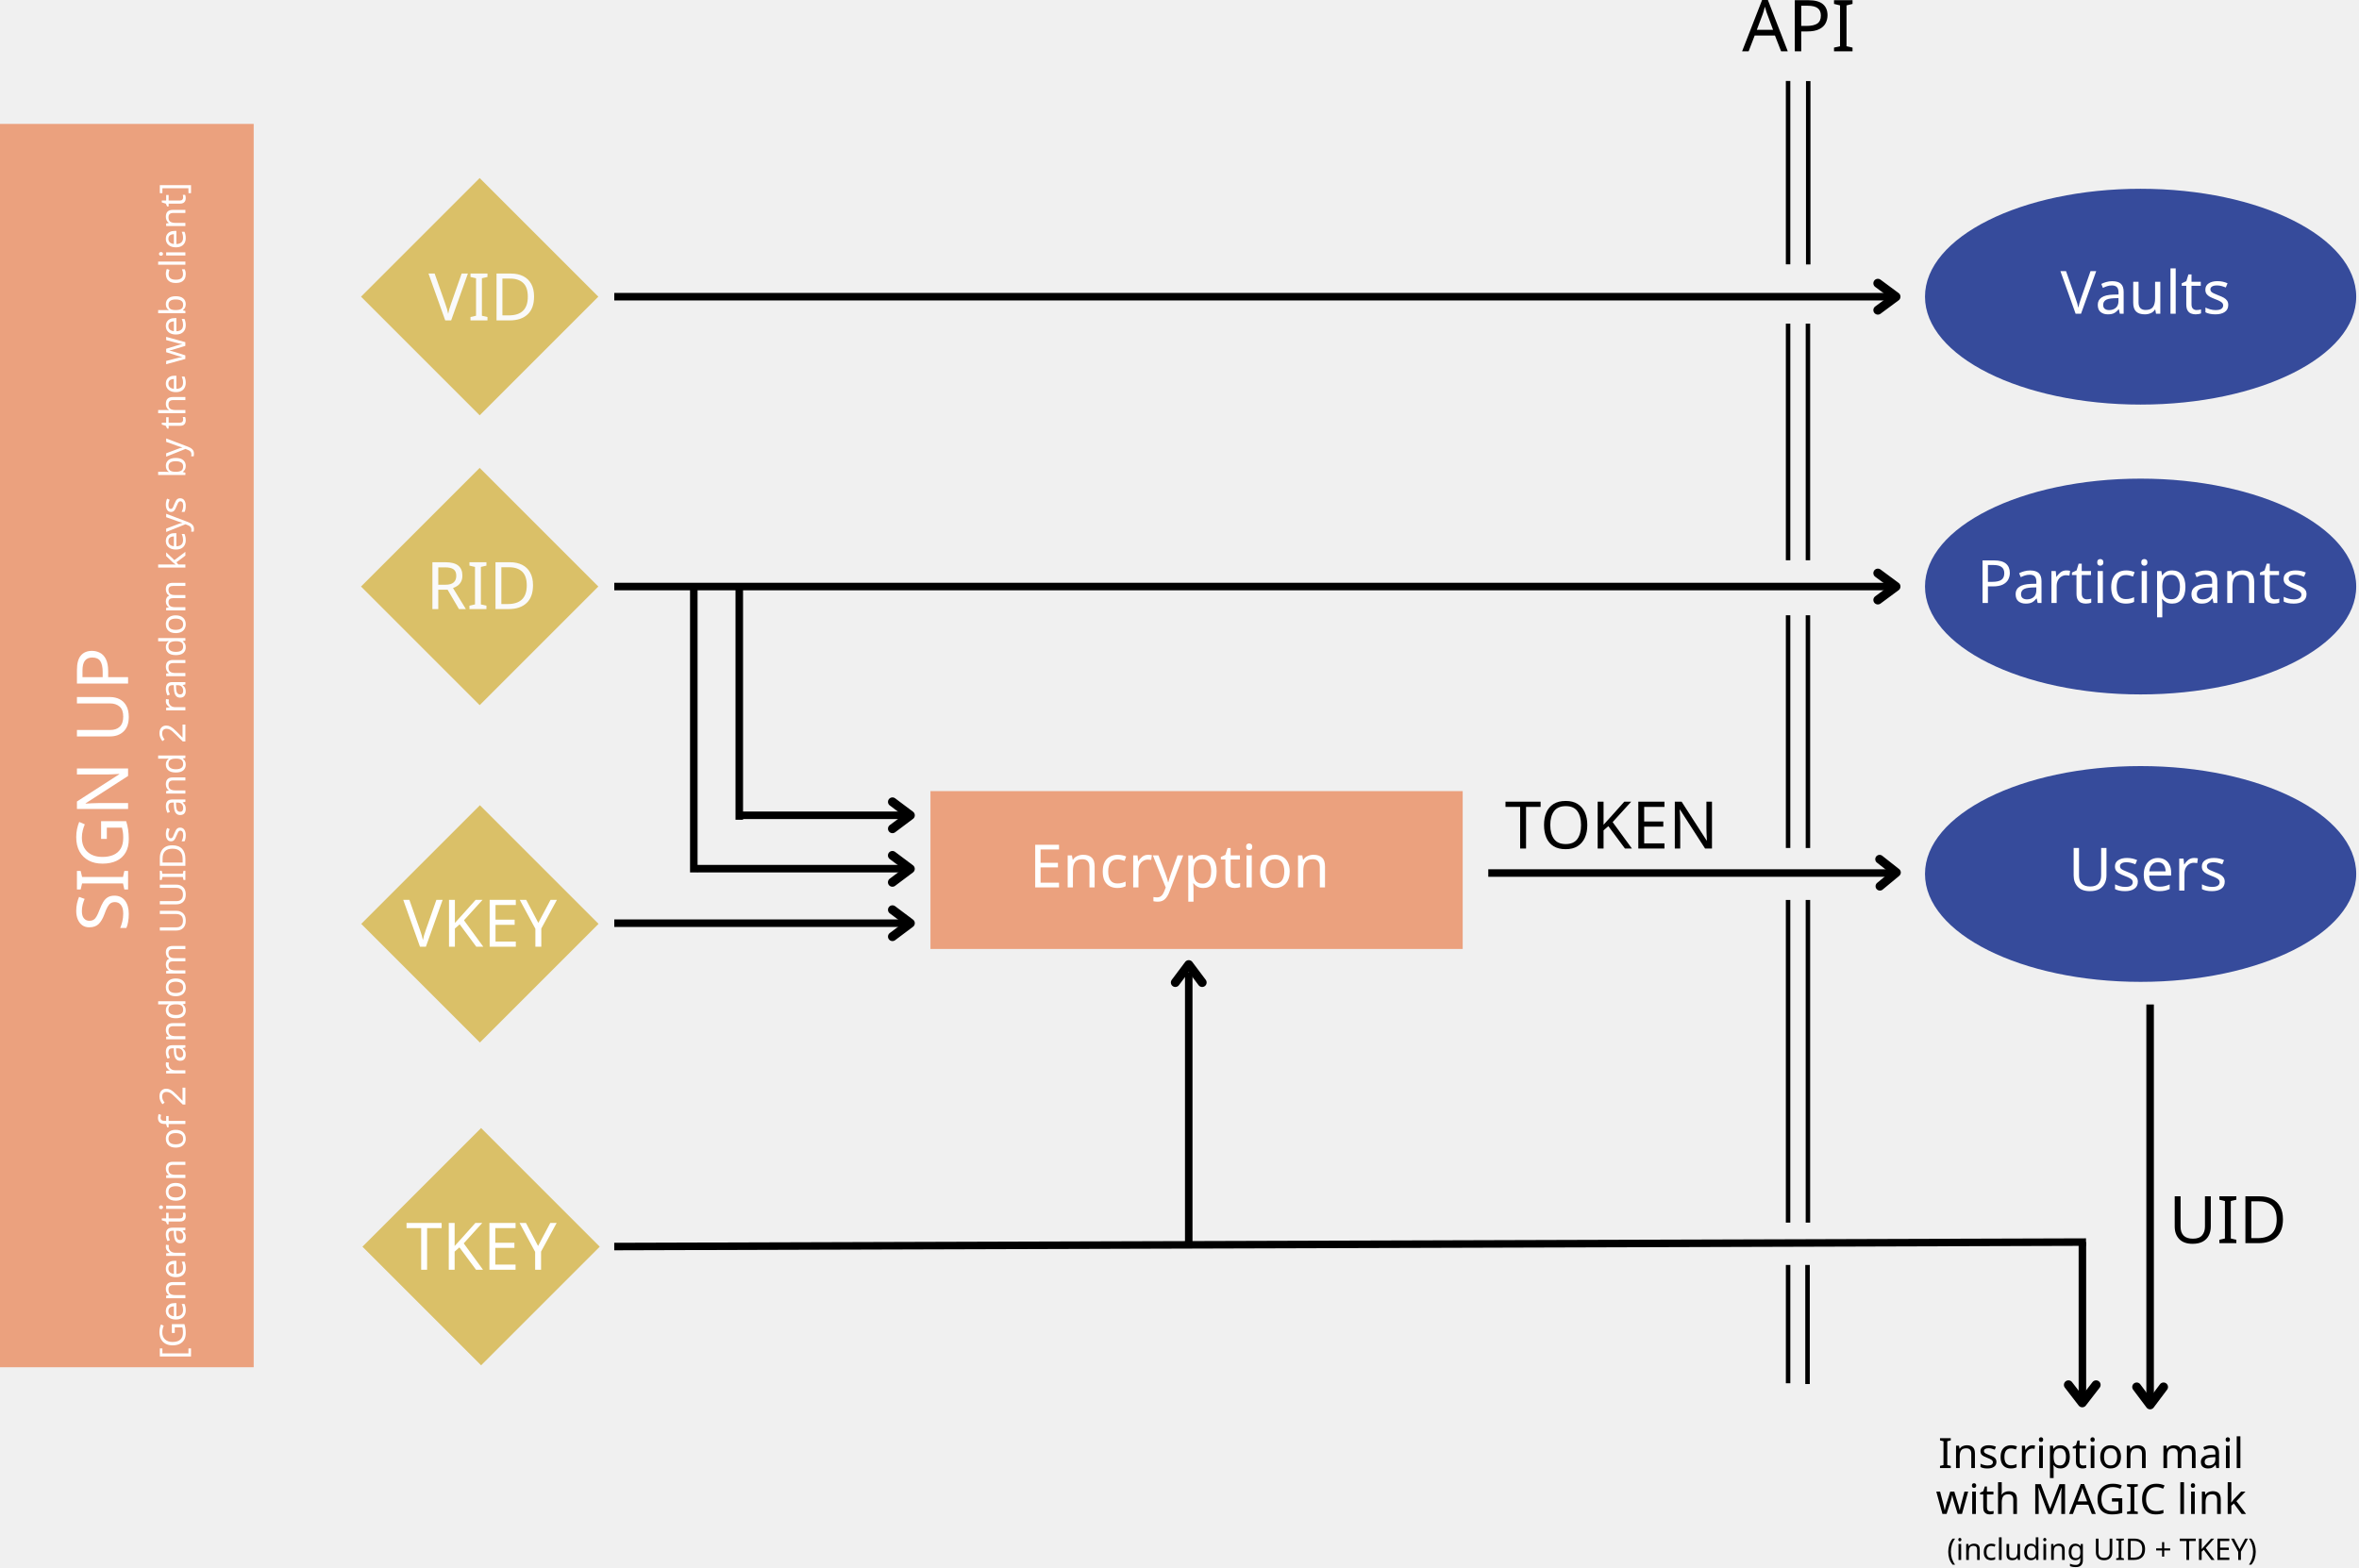
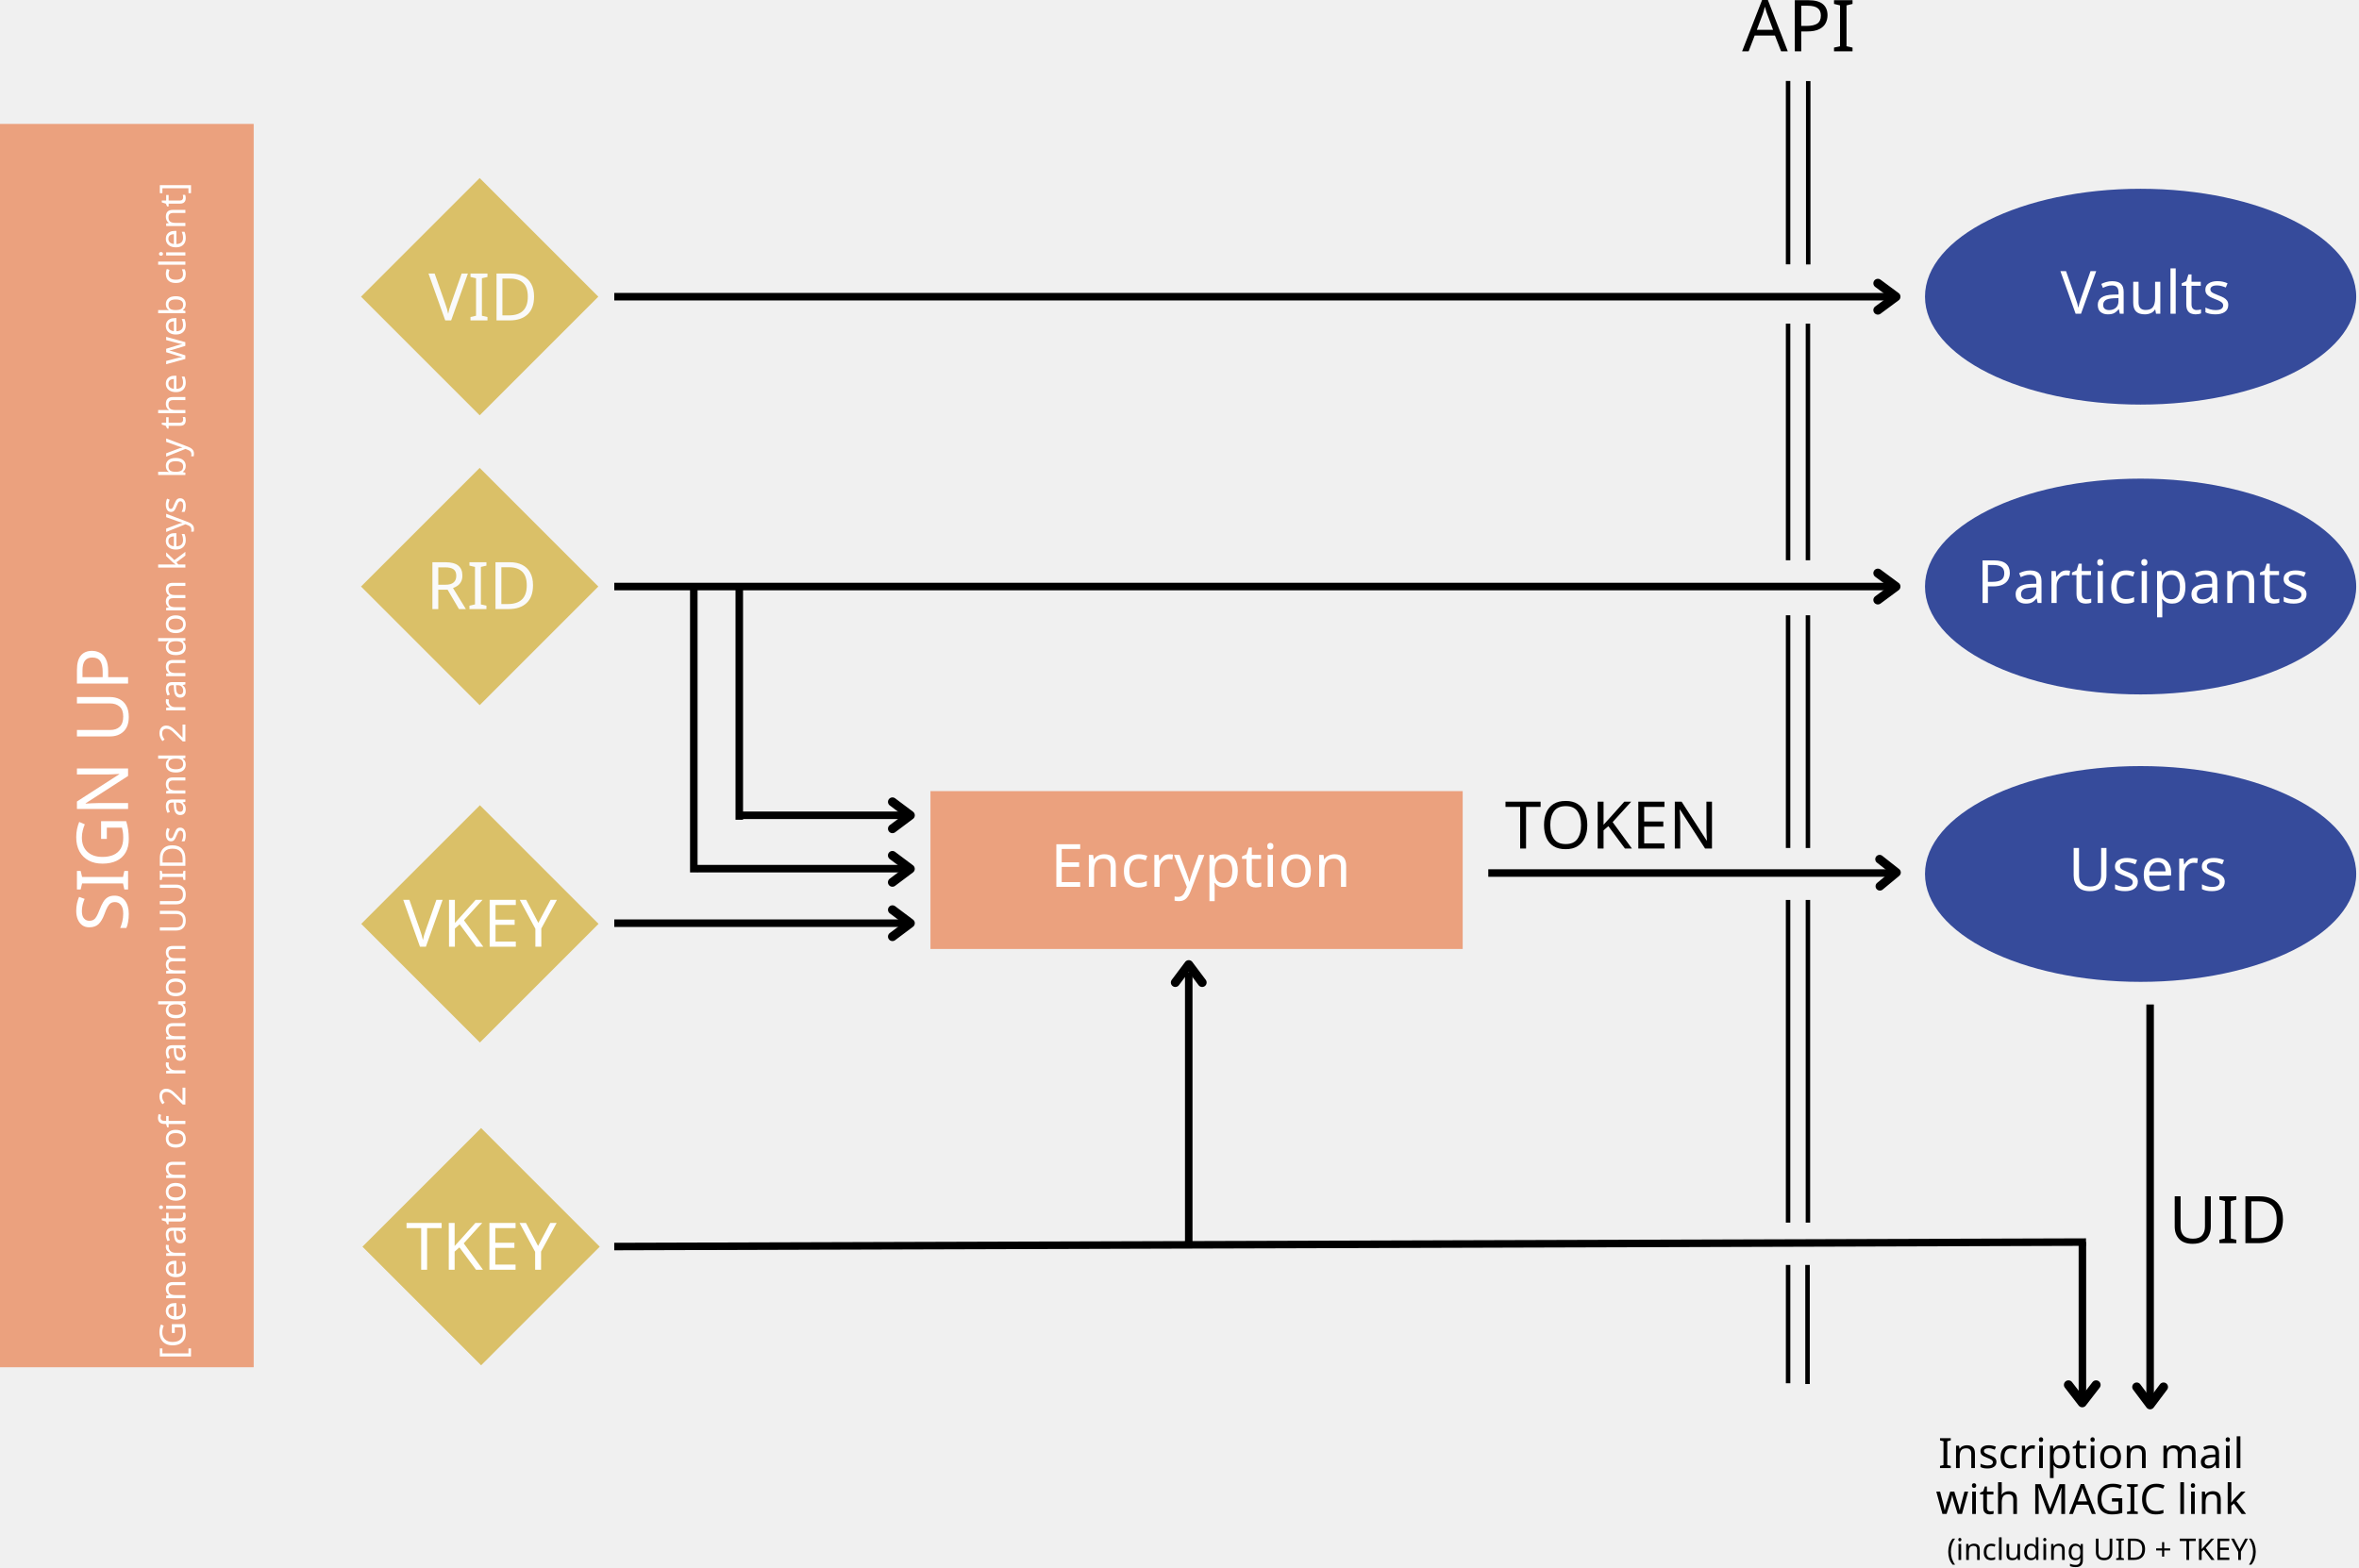
<svg xmlns="http://www.w3.org/2000/svg" width="1054.109" zoomAndPan="magnify" viewBox="0 0 790.272 525.274" height="700.365" preserveAspectRatio="xMidYMid" version="1.0" id="svg3169">
  <defs id="defs61">
    <g id="g2" />
    <clipPath id="3ea49442cd">
      <path d="M 0.312,0 H 841.527 V 595 H 0.312 Z m 0,0" clip-rule="nonzero" id="path4" />
    </clipPath>
    <clipPath id="d25032d3e5">
      <path d="m 143.504,83.172 h 79.531 v 79.531 h -79.531 z m 0,0" clip-rule="nonzero" id="path7" />
    </clipPath>
    <clipPath id="ed7158d152">
      <path d="m 183.27,83.172 39.766,39.766 -39.766,39.766 -39.766,-39.766 z m 0,0" clip-rule="nonzero" id="path10" />
    </clipPath>
    <clipPath id="2d36cc63f4">
      <path d="M 667.363,86.77 H 782.078 V 159.105 H 667.363 Z m 0,0" clip-rule="nonzero" id="path13" />
    </clipPath>
    <clipPath id="b732577bfc">
      <path d="m 724.832,86.77 c -31.586,0 -57.188,16.195 -57.188,36.168 0,19.977 25.602,36.168 57.188,36.168 31.582,0 57.188,-16.191 57.188,-36.168 0,-19.973 -25.605,-36.168 -57.188,-36.168 z m 0,0" clip-rule="nonzero" id="path16" />
    </clipPath>
    <clipPath id="870e2c8ea5">
      <path d="m 143.504,180.328 h 79.531 v 79.531 h -79.531 z m 0,0" clip-rule="nonzero" id="path19" />
    </clipPath>
    <clipPath id="7558e562d1">
      <path d="m 183.27,180.328 39.766,39.766 -39.766,39.766 -39.766,-39.766 z m 0,0" clip-rule="nonzero" id="path22" />
    </clipPath>
    <clipPath id="3c2af27ad2">
      <path d="m 667.363,183.926 h 114.715 v 72.332 H 667.363 Z m 0,0" clip-rule="nonzero" id="path25" />
    </clipPath>
    <clipPath id="062035909b">
      <path d="m 724.832,183.926 c -31.586,0 -57.188,16.191 -57.188,36.168 0,19.973 25.602,36.164 57.188,36.164 31.582,0 57.188,-16.191 57.188,-36.164 0,-19.977 -25.605,-36.168 -57.188,-36.168 z m 0,0" clip-rule="nonzero" id="path28" />
    </clipPath>
    <clipPath id="3d0e5a963f">
      <path d="m 667.363,338.773 h 114.715 v 72.332 H 667.363 Z m 0,0" clip-rule="nonzero" id="path31" />
    </clipPath>
    <clipPath id="7620945ac3">
      <path d="m 724.832,338.773 c -31.586,0 -57.188,16.191 -57.188,36.164 0,19.977 25.602,36.168 57.188,36.168 31.582,0 57.188,-16.191 57.188,-36.168 0,-19.973 -25.605,-36.164 -57.188,-36.164 z m 0,0" clip-rule="nonzero" id="path34" />
    </clipPath>
    <clipPath id="c0a5cc822f">
      <path d="m 334.344,335.172 h 178.434 v 52.914 H 334.344 Z m 0,0" clip-rule="nonzero" id="path37" />
    </clipPath>
    <clipPath id="54dfafb843">
      <path d="M 22.508,83.164 H 107.535 V 461.566 H 22.508 Z m 0,0" clip-rule="nonzero" id="path40" />
    </clipPath>
    <clipPath id="5396d4a7b2">
      <path d="M 12.203,503.445 H 33.094 v 20.891 H 12.203 Z m 0,0" clip-rule="nonzero" id="path43" />
    </clipPath>
    <clipPath id="03e538ffed">
      <path d="m 685.555,414.41 h 20.891 v 20.891 h -20.891 z m 0,0" clip-rule="nonzero" id="path46" />
    </clipPath>
    <clipPath id="eba06535e9">
      <path d="M 12.203,556.289 H 33.094 v 20.891 H 12.203 Z m 0,0" clip-rule="nonzero" id="path49" />
    </clipPath>
    <clipPath id="c954466857">
      <path d="m 782.02,524.996 h 20.891 v 20.891 h -20.891 z m 0,0" clip-rule="nonzero" id="path52" />
    </clipPath>
    <clipPath id="8554671117">
      <path d="m 738.551,411.105 h 79.531 v 79.531 h -79.531 z m 0,0" clip-rule="nonzero" id="path55" />
    </clipPath>
    <clipPath id="a826a887f6">
      <path d="m 778.316,411.105 39.766,39.766 -39.766,39.766 -39.766,-39.766 z m 0,0" clip-rule="nonzero" id="path58" />
    </clipPath>
    <clipPath id="8554671117-3">
      <path d="m 738.551,411.105 h 79.531 v 79.531 h -79.531 z m 0,0" clip-rule="nonzero" id="path55-6" />
    </clipPath>
    <clipPath id="a826a887f6-7">
      <path d="m 778.316,411.105 39.766,39.766 -39.766,39.766 -39.766,-39.766 z m 0,0" clip-rule="nonzero" id="path58-5" />
    </clipPath>
    <clipPath id="8554671117-3-2">
      <path d="m 738.551,411.105 h 79.531 v 79.531 h -79.531 z m 0,0" clip-rule="nonzero" id="path55-6-9" />
    </clipPath>
    <clipPath id="a826a887f6-7-1">
      <path d="m 778.316,411.105 39.766,39.766 -39.766,39.766 -39.766,-39.766 z m 0,0" clip-rule="nonzero" id="path58-5-2" />
    </clipPath>
  </defs>
  <path stroke-linecap="butt" fill="none" stroke-linejoin="miter" d="M 205.708,99.451 H 635.248" stroke="#000000" stroke-width="3.017" stroke-opacity="1" stroke-miterlimit="4" id="path69" style="stroke-width:2.519;stroke-dasharray:none" />
  <path stroke-linecap="round" fill="none" stroke-linejoin="round" d="m 629.179,94.955 6.07,4.496 -6.07,4.496" stroke="#000000" stroke-width="3.017" stroke-opacity="1" stroke-miterlimit="4" id="path71" />
  <g clip-path="url(#d25032d3e5)" id="g77" transform="translate(-22.6684,-23.49333)">
    <g clip-path="url(#ed7158d152)" id="g75">
      <path fill="#dac068" d="m 143.504,83.172 h 79.531 v 79.531 h -79.531 z m 0,0" fill-opacity="1" fill-rule="nonzero" id="path73" />
    </g>
  </g>
  <g clip-path="url(#2d36cc63f4)" id="g107" transform="matrix(1.263532,0,0,1,-198.6138,-23.49333)">
    <g clip-path="url(#b732577bfc)" id="g105">
      <path fill="#364b9b" d="M 667.645,86.77 H 782.078 V 159.105 H 667.645 Z m 0,0" fill-opacity="1" fill-rule="nonzero" id="path103" />
    </g>
  </g>
  <path stroke-linecap="butt" fill="none" stroke-linejoin="miter" d="M 205.708,196.602 H 635.248" stroke="#000000" stroke-width="4" stroke-opacity="1" stroke-miterlimit="4" id="path157" style="stroke-width:2.519;stroke-dasharray:none" />
  <path stroke-linecap="butt" fill="none" stroke-linejoin="miter" d="M 498.62,292.63 H 634.615" stroke="#000000" stroke-width="1.503" stroke-opacity="1" stroke-miterlimit="4" id="path157-3" style="stroke-width:2.519;stroke-dasharray:none" />
  <path stroke-linecap="round" fill="none" stroke-linejoin="round" d="m 629.179,192.106 6.07,4.496 -6.07,4.496" stroke="#000000" stroke-width="3.017" stroke-opacity="1" stroke-miterlimit="4" id="path159" />
  <g clip-path="url(#870e2c8ea5)" id="g165" transform="translate(-22.6684,-23.49333)">
    <g clip-path="url(#7558e562d1)" id="g163">
      <path fill="#dac068" d="m 143.504,180.328 h 79.531 v 79.531 h -79.531 z m 0,0" fill-opacity="1" fill-rule="nonzero" id="path161" />
    </g>
  </g>
  <g clip-path="url(#3c2af27ad2)" id="g195" transform="matrix(1.263532,0,0,1,-198.6138,-23.49333)">
    <g clip-path="url(#062035909b)" id="g193">
      <path fill="#364b9b" d="m 667.645,183.926 h 114.434 v 72.332 H 667.645 Z m 0,0" fill-opacity="1" fill-rule="nonzero" id="path191" />
    </g>
  </g>
  <path stroke-linecap="butt" fill="none" stroke-linejoin="miter" d="m 720.421,336.693 v 134.201" stroke="#000000" stroke-width="3.171" stroke-opacity="1" stroke-miterlimit="4" id="path795" style="stroke-width:2.519;stroke-dasharray:none" />
  <g clip-path="url(#3d0e5a963f)" id="g297" transform="matrix(1.263532,0,0,1,-198.6138,-81.99333)">
    <g clip-path="url(#7620945ac3)" id="g295">
      <path fill="#364b9b" d="m 667.645,338.773 h 114.434 v 72.332 H 667.645 Z m 0,0" fill-opacity="1" fill-rule="nonzero" id="path293" />
    </g>
  </g>
  <path stroke-linecap="butt" fill="none" stroke-linejoin="miter" d="m 205.714,309.444 h 99.215" stroke="#000000" stroke-width="2.997" stroke-opacity="1" stroke-miterlimit="4" id="path339" style="stroke-width:2.519;stroke-dasharray:none" />
  <path stroke-linecap="round" fill="none" stroke-linejoin="round" d="m 298.937,304.948 5.992,4.496 -5.992,4.496" stroke="#000000" stroke-width="2.997" stroke-opacity="1" stroke-miterlimit="4" id="path341" />
  <path stroke-linecap="butt" fill="none" stroke-linejoin="miter" d="m 247.609,273.276 h 57.32" stroke="#000000" stroke-width="2.997" stroke-opacity="1" stroke-miterlimit="4" id="path343" style="stroke-width:2.519;stroke-dasharray:none" />
  <path stroke-linecap="round" fill="none" stroke-linejoin="round" d="m 298.937,268.78 5.992,4.496 -5.992,4.496" stroke="#000000" stroke-width="2.997" stroke-opacity="1" stroke-miterlimit="4" id="path345" />
  <path stroke-linecap="butt" fill="none" stroke-linejoin="miter" d="M 247.605,274.774 V 196.593" stroke="#000000" stroke-width="2.418" stroke-opacity="1" stroke-miterlimit="4" id="path347" style="stroke-width:2.519;stroke-dasharray:none" />
  <path stroke-linecap="butt" fill="none" stroke-linejoin="miter" d="m 233.511,291.167 h 71.417" stroke="#000000" stroke-width="3.136" stroke-opacity="1" stroke-miterlimit="4" id="path349" style="stroke-width:2.519;stroke-dasharray:none" />
  <path stroke-linecap="round" fill="none" stroke-linejoin="round" d="m 298.922,286.737 5.992,4.496 -5.992,4.496" stroke="#000000" stroke-width="2.997" stroke-opacity="1" stroke-miterlimit="4" id="path351" />
  <path stroke-linecap="butt" fill="none" stroke-linejoin="miter" d="M 232.362,292.429 V 196.592" stroke="#000000" stroke-width="2.519" stroke-opacity="1" stroke-miterlimit="4" id="path353" style="stroke-width:2.519;stroke-dasharray:none" />
  <g clip-path="url(#c0a5cc822f)" id="g357" transform="translate(-22.6684,-69.99333)">
    <path fill="#eba17e" d="m 334.344,335.172 h 178.367 v 52.914 H 334.344 Z m 0,0" fill-opacity="1" fill-rule="nonzero" id="path355" />
  </g>
  <path stroke-linecap="round" fill="none" stroke-linejoin="round" d="m 629.762,287.997 5.653,4.459 -5.551,4.601" stroke="#000000" stroke-width="2.909" stroke-opacity="1" stroke-miterlimit="4" id="path449" />
  <g clip-path="url(#54dfafb843)" id="g453" transform="matrix(1,0,0,1.101646,-22.6684,-50.19576)">
    <path fill="#eba17e" d="M 22.508,461.566 V 83.266 H 107.535 V 461.566 Z m 0,0" fill-opacity="1" fill-rule="nonzero" id="path451" />
  </g>
  <g fill="#000000" fill-opacity="1" id="g563" transform="translate(-22.6684,-23.49333)">
    <g transform="translate(85.90425,375.1218)" id="g561">
      <g id="g559" />
    </g>
  </g>
  <g fill="#000000" fill-opacity="1" id="g625" transform="translate(-22.6684,-23.49333)">
    <g transform="translate(85.90425,315.2709)" id="g623">
      <g id="g621" />
    </g>
  </g>
  <g fill="#000000" fill-opacity="1" id="g711" transform="translate(-22.6684,-23.49333)">
    <g transform="translate(85.90425,235.1463)" id="g709">
      <g id="g707" />
    </g>
  </g>
  <path stroke-linecap="butt" fill="none" stroke-linejoin="miter" d="M 398.234,417.819 V 325.933" stroke="#000000" stroke-width="4.528" stroke-opacity="1" stroke-miterlimit="4" id="path785" style="stroke-width:2.519;stroke-dasharray:none" />
  <path stroke-linecap="round" fill="none" stroke-linejoin="round" d="m 393.738,329.327 4.496,-5.996 4.496,5.996" stroke="#000000" stroke-width="2.997" stroke-opacity="1" stroke-miterlimit="4" id="path787" />
  <path stroke-linecap="butt" fill="none" stroke-linejoin="miter" d="m 205.698,417.833 493.239,-1.499" stroke="#000000" stroke-width="3.046" stroke-opacity="1" stroke-miterlimit="4" id="path789" style="stroke-width:2.518;stroke-dasharray:none" />
  <path stroke-linecap="butt" fill="none" stroke-linejoin="miter" d="m 697.729,416.334 v 53.856" stroke="#000000" stroke-width="3.041" stroke-opacity="1" stroke-miterlimit="4" id="path791" style="stroke-width:2.519;stroke-dasharray:none" />
  <path stroke-linecap="round" fill="none" stroke-linejoin="round" d="m 702.312,464.198 -4.63,5.993 -4.63,-5.993" stroke="#000000" stroke-width="3.041" stroke-opacity="1" stroke-miterlimit="4" id="path793" />
  <path stroke-linecap="round" fill="none" stroke-linejoin="round" d="m 724.917,464.901 -4.496,5.992 -4.496,-5.992" stroke="#000000" stroke-width="2.997" stroke-opacity="1" stroke-miterlimit="4" id="path797" />
  <g fill="#000000" fill-opacity="1" id="g899" transform="translate(-22.6684,-23.49333)">
    <g transform="translate(682.6338,519.365)" id="g897">
      <g id="g895" />
    </g>
  </g>
  <g fill="#000000" fill-opacity="1" id="g1041" transform="translate(-22.6684,-23.49333)">
    <g transform="translate(694.0594,541.0968)" id="g1039">
      <g id="g1037" />
    </g>
  </g>
  <g fill="#000000" fill-opacity="1" id="g1135" transform="translate(-22.6684,-23.49333)">
    <g transform="translate(699.2739,562.8285)" id="g1133">
      <g id="g1131" />
    </g>
  </g>
  <g fill="#000000" fill-opacity="1" id="g1149" transform="translate(-22.6684,-23.49333)">
    <g transform="translate(712.7154,562.8285)" id="g1147">
      <g id="g1145" />
    </g>
  </g>
  <g fill="#000000" fill-opacity="1" id="g1227" transform="translate(-22.6684,-23.49333)">
    <g transform="translate(81.4139,507.0872)" id="g1225">
      <g id="g1223" />
    </g>
  </g>
  <g fill="#000000" fill-opacity="1" id="g1281" transform="translate(-22.6684,-23.49333)">
    <g transform="translate(133.0701,507.0872)" id="g1279">
      <g id="g1277" />
    </g>
  </g>
  <g fill="#000000" fill-opacity="1" id="g1319" transform="translate(-22.6684,-23.49333)">
    <g transform="translate(169.3349,507.0872)" id="g1317">
      <g id="g1315" />
    </g>
  </g>
  <g fill="#000000" fill-opacity="1" id="g1389" transform="translate(-22.6684,-23.49333)">
    <g transform="translate(229.4141,507.0872)" id="g1387">
      <g id="g1385" />
    </g>
  </g>
  <g fill="#000000" fill-opacity="1" id="g1419" transform="translate(-22.6684,-23.49333)">
    <g transform="translate(256.6007,507.0872)" id="g1417">
      <g id="g1415" />
    </g>
  </g>
  <g fill="#000000" fill-opacity="1" id="g1481" transform="translate(-22.6684,-23.49333)">
    <g transform="translate(316.3442,507.0872)" id="g1479">
      <g id="g1477" />
    </g>
  </g>
  <g fill="#000000" fill-opacity="1" id="g1519" transform="translate(-22.6684,-23.49333)">
    <g transform="translate(354.4311,507.0872)" id="g1517">
      <g id="g1515" />
    </g>
  </g>
  <g fill="#000000" fill-opacity="1" id="g1565" transform="translate(-22.6684,-23.49333)">
    <g transform="translate(398.8791,507.0872)" id="g1563">
      <g id="g1561" />
    </g>
  </g>
  <g fill="#000000" fill-opacity="1" id="g1587" transform="translate(-22.6684,-23.49333)">
    <g transform="translate(421.8462,507.0872)" id="g1585">
      <g id="g1583" />
    </g>
  </g>
  <g fill="#000000" fill-opacity="1" id="g1625" transform="translate(-22.6684,-23.49333)">
    <g transform="translate(456.9923,507.0872)" id="g1623">
      <g id="g1621" />
    </g>
  </g>
  <g fill="#000000" fill-opacity="1" id="g1687" transform="translate(-22.6684,-23.49333)">
    <g transform="translate(500.5932,507.0872)" id="g1685">
      <g id="g1683" />
    </g>
  </g>
  <g fill="#000000" fill-opacity="1" id="g1725" transform="translate(-22.6684,-23.49333)">
    <g transform="translate(539.3194,507.0872)" id="g1723">
      <g id="g1721" />
    </g>
  </g>
  <g fill="#000000" fill-opacity="1" id="g1795" transform="translate(-22.6684,-23.49333)">
    <g transform="translate(68.69164,528.8189)" id="g1793">
      <g id="g1791" />
    </g>
  </g>
  <g fill="#000000" fill-opacity="1" id="g1881" transform="translate(-22.6684,-23.49333)">
    <g transform="translate(146.7194,528.8189)" id="g1879">
      <g id="g1877" />
    </g>
  </g>
  <g fill="#000000" fill-opacity="1" id="g1903" transform="translate(-22.6684,-23.49333)">
    <g transform="translate(169.1911,528.8189)" id="g1901">
      <g id="g1899" />
    </g>
  </g>
  <g fill="#000000" fill-opacity="1" id="g1957" transform="translate(-22.6684,-23.49333)">
    <g transform="translate(55.90546,559.9279)" id="g1955">
      <g id="g1953" />
    </g>
  </g>
  <g fill="#000000" fill-opacity="1" id="g1995" transform="translate(-22.6684,-23.49333)">
    <g transform="translate(85.92105,559.9279)" id="g1993">
      <g id="g1991" />
    </g>
  </g>
  <g fill="#000000" fill-opacity="1" id="g2057" transform="translate(-22.6684,-23.49333)">
    <g transform="translate(153.5281,559.9279)" id="g2055">
      <g id="g2053" />
    </g>
  </g>
  <g fill="#000000" fill-opacity="1" id="g2119" transform="translate(-22.6684,-23.49333)">
    <g transform="translate(200.6132,559.9279)" id="g2117">
      <g id="g2115" />
    </g>
  </g>
  <g fill="#000000" fill-opacity="1" id="g2141" transform="translate(-22.6684,-23.49333)">
    <g transform="translate(217.8106,559.9279)" id="g2139">
      <g id="g2137" />
    </g>
  </g>
  <g fill="#000000" fill-opacity="1" id="g2195" transform="translate(-22.6684,-23.49333)">
    <g transform="translate(264.7999,559.9279)" id="g2193">
      <g id="g2191" />
    </g>
  </g>
  <g fill="#000000" fill-opacity="1" id="g2249" transform="translate(-22.6684,-23.49333)">
    <g transform="translate(316.3922,559.9279)" id="g2247">
      <g id="g2245" />
    </g>
  </g>
  <g fill="#000000" fill-opacity="1" id="g2279" transform="translate(-22.6684,-23.49333)">
    <g transform="translate(341.5011,559.9279)" id="g2277">
      <g id="g2275" />
    </g>
  </g>
  <g fill="#000000" fill-opacity="1" id="g2301" transform="translate(-22.6684,-23.49333)">
    <g transform="translate(363.9728,559.9279)" id="g2299">
      <g id="g2297" />
    </g>
  </g>
  <g fill="#000000" fill-opacity="1" id="g2347" transform="translate(-22.6684,-23.49333)">
    <g transform="translate(405.8955,559.9279)" id="g2345">
      <g id="g2343" />
    </g>
  </g>
  <g fill="#000000" fill-opacity="1" id="g2377" transform="translate(-22.6684,-23.49333)">
    <g transform="translate(432.6985,559.9279)" id="g2375">
      <g id="g2373" />
    </g>
  </g>
  <g fill="#000000" fill-opacity="1" id="g2407" transform="translate(-22.6684,-23.49333)">
    <g transform="translate(459.166,559.9279)" id="g2405">
      <g id="g2403" />
    </g>
  </g>
  <g fill="#000000" fill-opacity="1" id="g2437" transform="translate(-22.6684,-23.49333)">
    <g transform="translate(485.4895,559.9279)" id="g2435">
      <g id="g2433" />
    </g>
  </g>
  <g fill="#000000" fill-opacity="1" id="g2467" transform="translate(-22.6684,-23.49333)">
    <g transform="translate(514.0986,559.9279)" id="g2465">
      <g id="g2463" />
    </g>
  </g>
  <g fill="#000000" fill-opacity="1" id="g2489" transform="translate(-22.6684,-23.49333)">
    <g transform="translate(531.1841,559.9279)" id="g2487">
      <g id="g2485" />
    </g>
  </g>
  <g fill="#000000" fill-opacity="1" id="g2543" transform="translate(-22.6684,-23.49333)">
    <g transform="translate(574.8649,559.9279)" id="g2541">
      <g id="g2539" />
    </g>
  </g>
  <g fill="#000000" fill-opacity="1" id="g2605" transform="translate(-22.6684,-23.49333)">
    <g transform="translate(87.87093,581.6596)" id="g2603">
      <g id="g2601" />
    </g>
  </g>
  <g fill="#000000" fill-opacity="1" id="g2667" transform="translate(-22.6684,-23.49333)">
    <g transform="translate(154.5989,581.6596)" id="g2665">
      <g id="g2663" />
    </g>
  </g>
  <g fill="#000000" fill-opacity="1" id="g2689" transform="translate(-22.6684,-23.49333)">
    <g transform="translate(177.3263,581.6596)" id="g2687">
      <g id="g2685" />
    </g>
  </g>
  <g fill="#000000" fill-opacity="1" id="g2751" transform="translate(-22.6684,-23.49333)">
    <g transform="translate(237.0698,581.6596)" id="g2749">
      <g id="g2747" />
    </g>
  </g>
  <g fill="#000000" fill-opacity="1" id="g2789" transform="translate(-22.6684,-23.49333)">
    <g transform="translate(267.8206,581.6596)" id="g2787">
      <g id="g2785" />
    </g>
  </g>
  <g fill="#000000" fill-opacity="1" id="g2811" transform="translate(-22.6684,-23.49333)">
    <g transform="translate(290.2924,581.6596)" id="g2809">
      <g id="g2807" />
    </g>
  </g>
  <g fill="#000000" fill-opacity="1" id="g2833" transform="translate(-22.6684,-23.49333)">
    <g transform="translate(307.4898,581.6596)" id="g2831">
      <g id="g2829" />
    </g>
  </g>
  <g clip-path="url(#8554671117-3)" id="g2959-3" transform="translate(-617.6399,-141.1946)">
    <g clip-path="url(#a826a887f6-7)" id="g2957-5">
      <path fill="#dac068" d="m 738.551,411.105 h 79.531 v 79.531 h -79.531 z m 0,0" fill-opacity="1" fill-rule="nonzero" id="path2955-6" />
    </g>
  </g>
  <g clip-path="url(#8554671117-3-2)" id="g2959-3-7" transform="translate(-617.2396,-32.99773)">
    <g clip-path="url(#a826a887f6-7-1)" id="g2957-5-0">
      <path fill="#dac068" d="m 738.551,411.105 h 79.531 v 79.531 h -79.531 z m 0,0" fill-opacity="1" fill-rule="nonzero" id="path2955-6-9" />
    </g>
  </g>
  <path stroke-linecap="butt" fill="none" stroke-linejoin="miter" d="M 605.843,88.637 V 27.176" stroke="#000000" stroke-width="1.499" stroke-opacity="1" stroke-miterlimit="4" id="path3049" />
  <path stroke-linecap="butt" fill="none" stroke-linejoin="miter" d="M 599.093,88.6 V 27.139" stroke="#000000" stroke-width="1.499" stroke-opacity="1" stroke-miterlimit="4" id="path3051" />
  <path stroke-linecap="butt" fill="none" stroke-linejoin="miter" d="M 605.746,187.796 V 108.479" stroke="#000000" stroke-width="1.499" stroke-opacity="1" stroke-miterlimit="4" id="path3053" style="stroke-width:1.498;stroke-dasharray:none" />
  <path stroke-linecap="butt" fill="none" stroke-linejoin="miter" d="M 599.093,187.796 V 108.479" stroke="#000000" stroke-width="1.499" stroke-opacity="1" stroke-miterlimit="4" id="path3055" />
  <path stroke-linecap="butt" fill="none" stroke-linejoin="miter" d="m 605.746,284.245 v -78.015" stroke="#000000" stroke-width="1.181" stroke-opacity="1" stroke-miterlimit="4" id="path3057" style="stroke-width:1.498;stroke-dasharray:none" />
  <path stroke-linecap="butt" fill="none" stroke-linejoin="miter" d="M 599.093,284.232 V 206.23" stroke="#000000" stroke-width="1.181" stroke-opacity="1" stroke-miterlimit="4" id="path3059" style="stroke-width:1.498;stroke-dasharray:none" />
  <path stroke-linecap="butt" fill="none" stroke-linejoin="miter" d="M 605.742,409.808 V 301.657" stroke="#000000" stroke-width="2.205" stroke-opacity="1" stroke-miterlimit="4" id="path3061" style="stroke-width:1.498;stroke-dasharray:none" />
  <path stroke-linecap="butt" fill="none" stroke-linejoin="miter" d="M 599.089,409.808 V 301.657" stroke="#000000" stroke-width="2.205" stroke-opacity="1" stroke-miterlimit="4" id="path3063" style="stroke-width:1.498;stroke-dasharray:none" />
  <path stroke-linecap="butt" fill="none" stroke-linejoin="miter" d="M 605.61,463.915 V 424" stroke="#000000" stroke-width="1.509" stroke-opacity="1" stroke-miterlimit="4" id="path3065" />
  <path stroke-linecap="butt" fill="none" stroke-linejoin="miter" d="M 599.096,463.655 V 423.999" stroke="#000000" stroke-width="1.499" stroke-opacity="1" stroke-miterlimit="4" id="path3067" />
  <text xml:space="preserve" style="font-size:22px;font-family:sans-serif;fill:#ffffff;stroke-width:0.75" x="134.985" y="317.327" id="text4425">
    <tspan id="tspan4423" style="font-size:22px;font-family:sans-serif;fill:#ffffff;fill-opacity:1;stroke-width:0.75" x="134.985" y="317.327">VKEY</tspan>
  </text>
  <text xml:space="preserve" style="font-size:9px;font-family:sans-serif;fill:#2170b9;stroke-width:0.75" x="143.017" y="395.391" id="text4429">
    <tspan id="tspan4427" style="stroke-width:0.75" x="143.017" y="395.391" />
  </text>
  <text xml:space="preserve" style="font-size:22px;font-family:sans-serif;fill:#ffffff;fill-opacity:1;stroke-width:0.75" x="135.872" y="425.615" id="text4585">
    <tspan id="tspan4583" style="font-size:22px;fill:#ffffff;stroke-width:0.75" x="135.872" y="425.615">TKEY</tspan>
  </text>
  <text xml:space="preserve" style="font-size:22px;font-family:sans-serif;fill:#000000;fill-opacity:1;stroke-width:0.75" x="142.617" y="204.16" id="text4589">
    <tspan id="tspan4587" style="font-size:22px;font-family:sans-serif;fill:#fafafa;fill-opacity:1;stroke-width:0.75" x="142.617" y="204.16">RID</tspan>
  </text>
  <text xml:space="preserve" style="font-size:22px;font-family:sans-serif;fill:#fafafa;fill-opacity:1;stroke-width:0.75" x="143.448" y="107.396" id="text4695">
    <tspan id="tspan4693" style="font-size:22px;stroke-width:0.75" x="143.448" y="107.396">VID</tspan>
  </text>
-   <text xml:space="preserve" style="font-size:20px;font-family:sans-serif;fill:#000000;fill-opacity:1;stroke-width:0.75" x="344.841" y="297.444" id="text4699">
-     <tspan id="tspan4697" style="fill:#ffffff;fill-opacity:1;stroke-width:0.75" x="344.841" y="297.444">Encryption</tspan>
+   <text xml:space="preserve" style="font-size:20px;font-family:sans-serif;fill:#000000;fill-opacity:1;stroke-width:0.75" x="351.929" y="297.264" id="text4699">
+     <tspan id="tspan4697" style="fill:#ffffff;fill-opacity:1;stroke-width:0.75" x="351.929" y="297.264">Encryption</tspan>
  </text>
  <text xml:space="preserve" style="font-size:20px;font-family:sans-serif;fill:#ffffff;fill-opacity:1;stroke-width:0.75" x="690.363" y="105.161" id="text4859">
    <tspan id="tspan4857" style="font-size:20px;font-family:sans-serif;fill:#ffffff;fill-opacity:1;stroke-width:0.75" x="690.363" y="105.161">Vaults</tspan>
  </text>
  <text xml:space="preserve" style="font-size:20px;font-family:sans-serif;fill:#000000;fill-opacity:1;stroke-width:0.75" x="662.332" y="202.122" id="text4863">
    <tspan id="tspan4861" style="font-size:20px;font-family:sans-serif;fill:#ffffff;fill-opacity:1;stroke-width:0.75" x="662.332" y="202.122">Participants</tspan>
  </text>
  <text xml:space="preserve" style="font-size:20px;font-family:sans-serif;fill:#ffffff;fill-opacity:1;stroke-width:0.75" x="693.001" y="298.503" id="text5125">
    <tspan id="tspan5123" style="font-size:20px;stroke-width:0.75" x="693.001" y="298.503">Users</tspan>
  </text>
  <text xml:space="preserve" style="font-size:22px;font-family:sans-serif;fill:#000000;fill-opacity:1;stroke-width:0.75" x="726.679" y="416.693" id="text5129">
    <tspan id="tspan5127" style="font-size:22px;font-family:sans-serif;fill:#000000;stroke-width:0.75" x="726.679" y="416.693">UID</tspan>
  </text>
  <text xml:space="preserve" style="font-size:24px;font-family:sans-serif;fill:#000000;fill-opacity:1;stroke-width:0.75" x="583.678" y="17.208" id="text5133">
    <tspan id="tspan5131" style="font-size:24px;font-family:sans-serif;fill:#000000;fill-opacity:1;stroke-width:0.75" x="583.678" y="17.208">API</tspan>
  </text>
  <text xml:space="preserve" style="font-size:24px;line-height:0.8;font-family:sans-serif;fill:#ffffff;fill-opacity:1;stroke-width:0.75" x="-249" y="42.771" id="text6795" transform="rotate(-90)">
    <tspan style="font-size:24px;font-family:sans-serif;text-align:center;text-anchor:middle;stroke-width:0.75" x="-249" y="42.771" id="tspan6801">SIGN UP</tspan>
    <tspan style="font-size:12px;font-family:sans-serif;text-align:center;text-anchor:middle;stroke-width:0.75" x="-249" y="61.971" id="tspan6807">[Generation of 2 random UUIDs and 2 random keys  by the web client]</tspan>
  </text>
  <text xml:space="preserve" style="font-size:22px;line-height:0;font-family:sans-serif;text-align:center;text-anchor:middle;fill:#000000;fill-opacity:1;stroke-width:0.75" x="548.521" y="284.424" id="text6811">
    <tspan id="tspan6809" style="font-size:22px;font-family:sans-serif;stroke-width:0.75" x="548.521" y="284.424">TOKEN</tspan>
  </text>
  <text xml:space="preserve" style="font-size:14px;line-height:1.1;font-family:sans-serif;text-align:center;text-anchor:middle;fill:#000000;fill-opacity:1;stroke-width:0.75" x="709.755" y="492.074" id="text23944">
    <tspan id="tspan23942" style="text-align:center;text-anchor:middle;stroke-width:0.75" x="709.755" y="492.074">Inscription mail</tspan>
    <tspan style="text-align:center;text-anchor:middle;stroke-width:0.75" x="709.755" y="507.474" id="tspan23946">with MAGIC link</tspan>
    <tspan style="font-size:10px;font-family:sans-serif;text-align:center;text-anchor:middle;stroke-width:0.75" x="709.755" y="522.874" id="tspan23948">(including UID + TKEY)</tspan>
  </text>
</svg>
